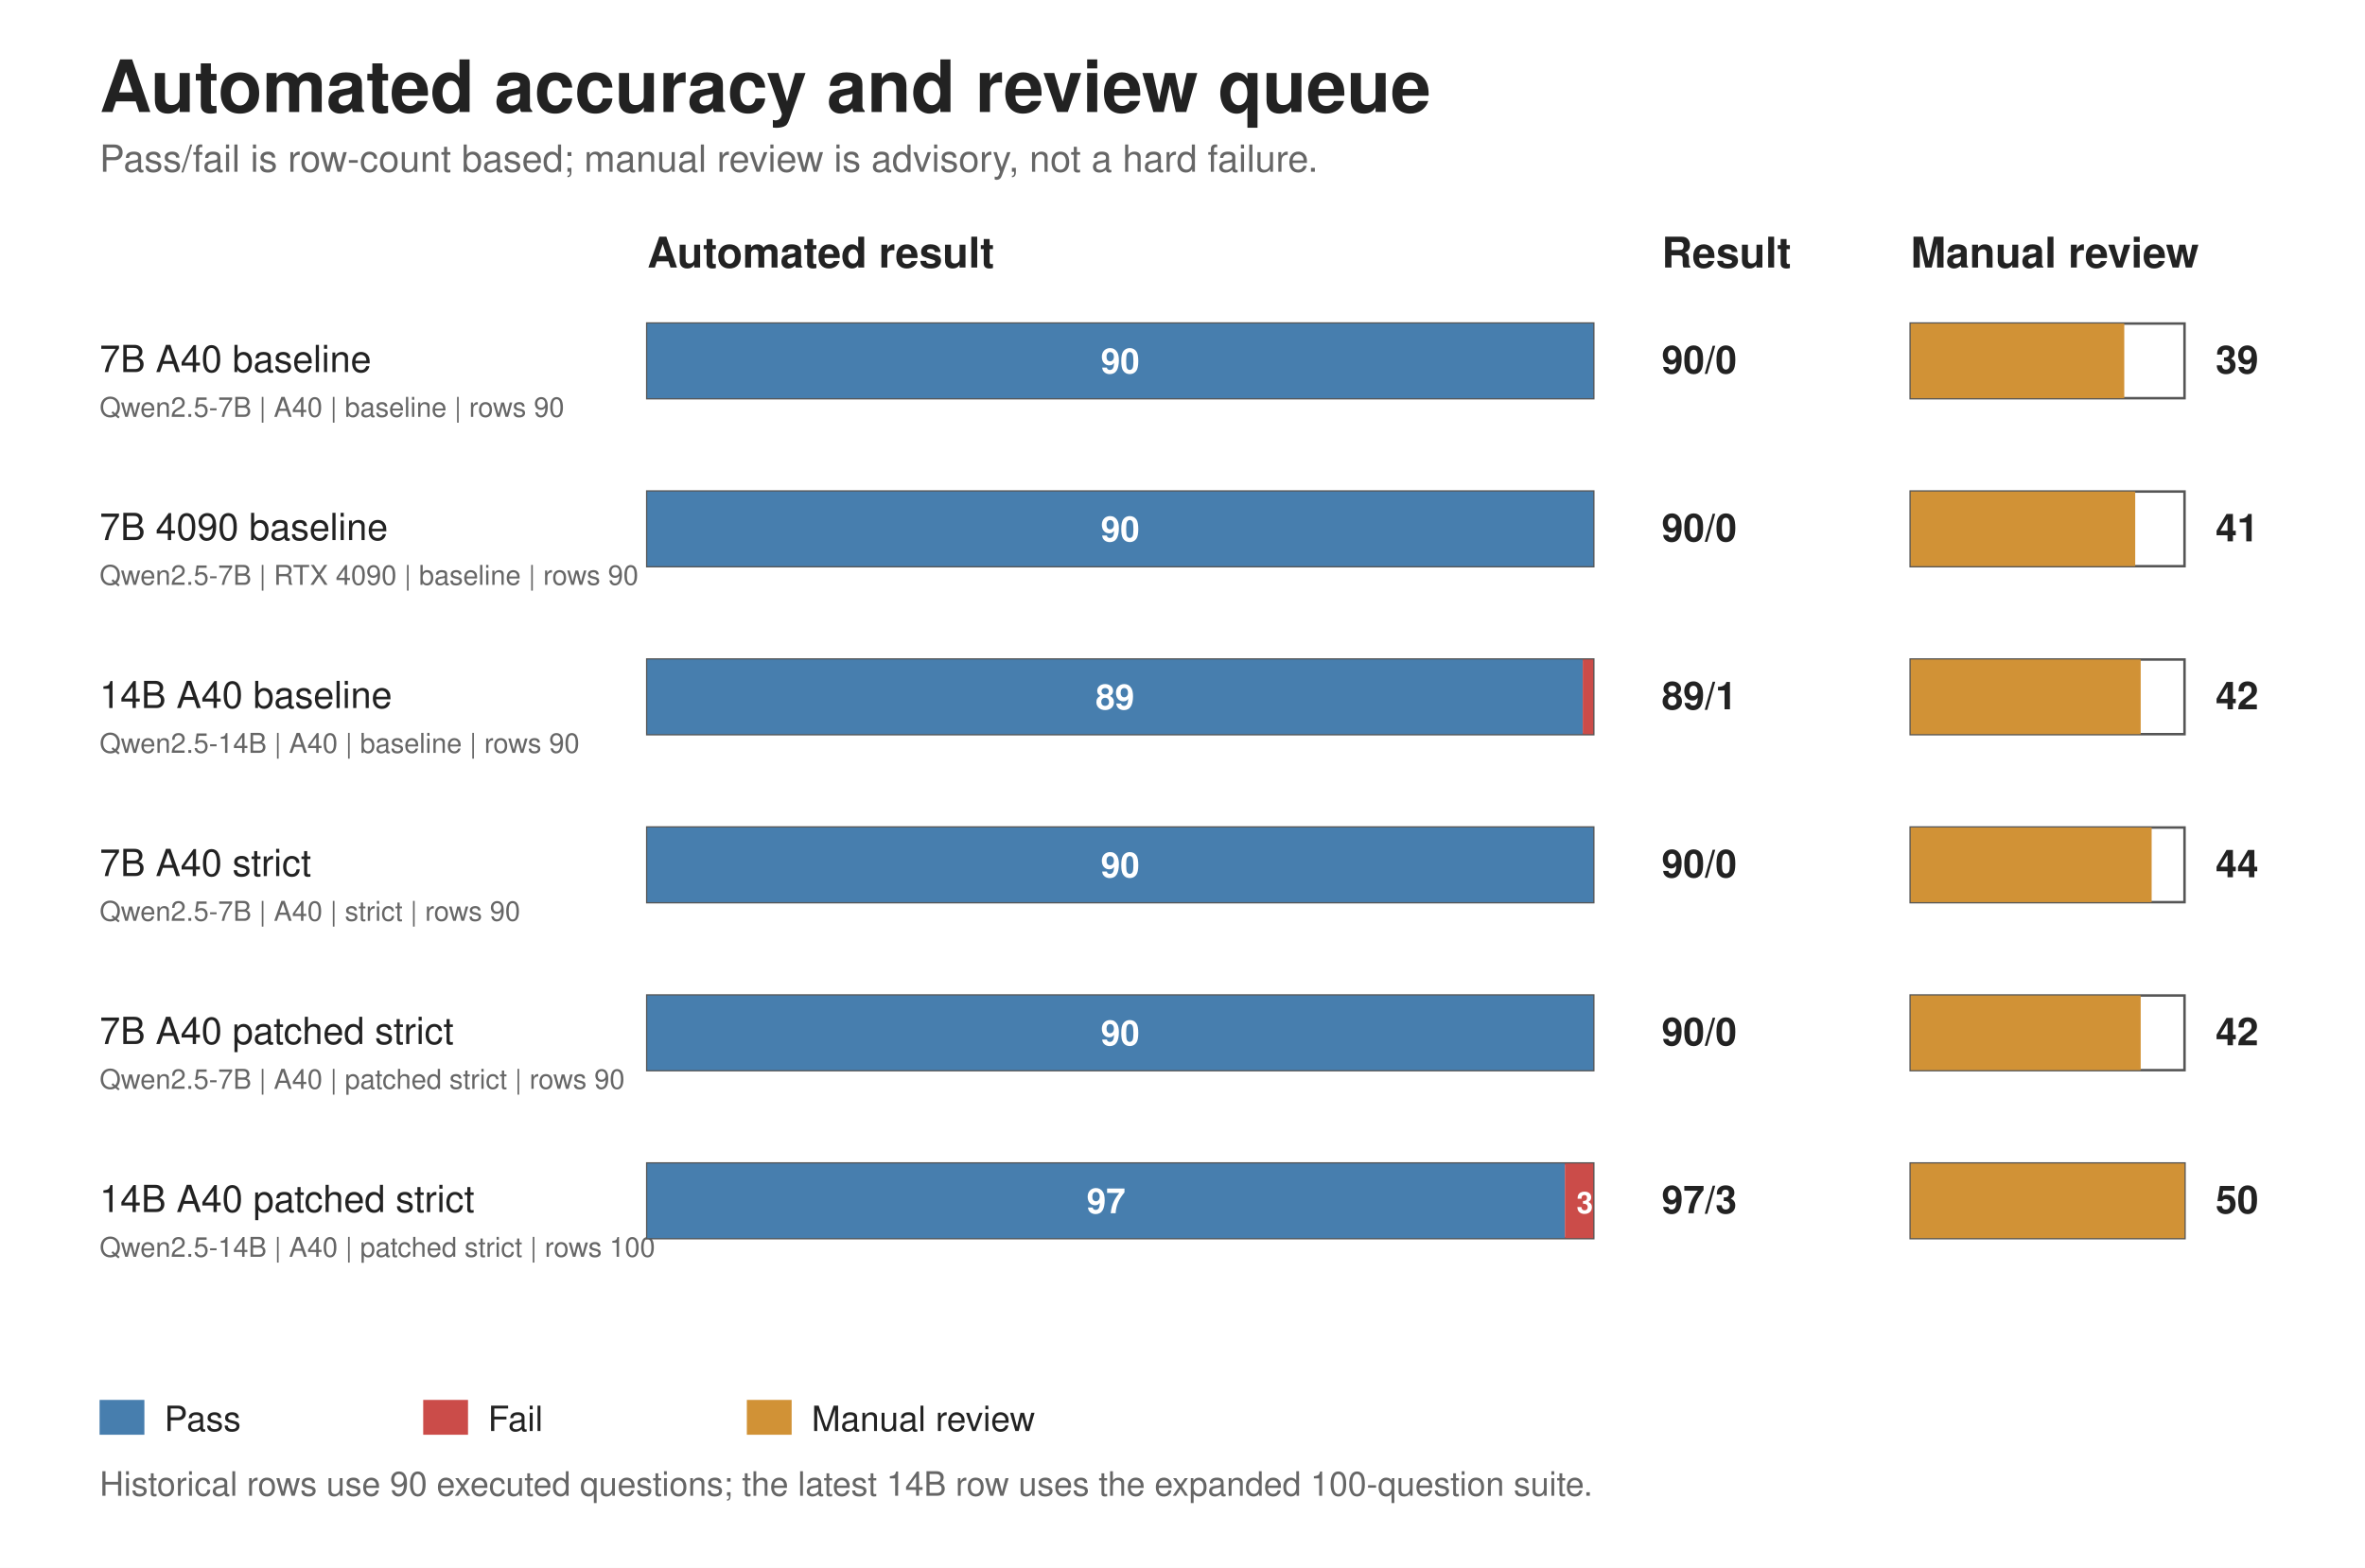
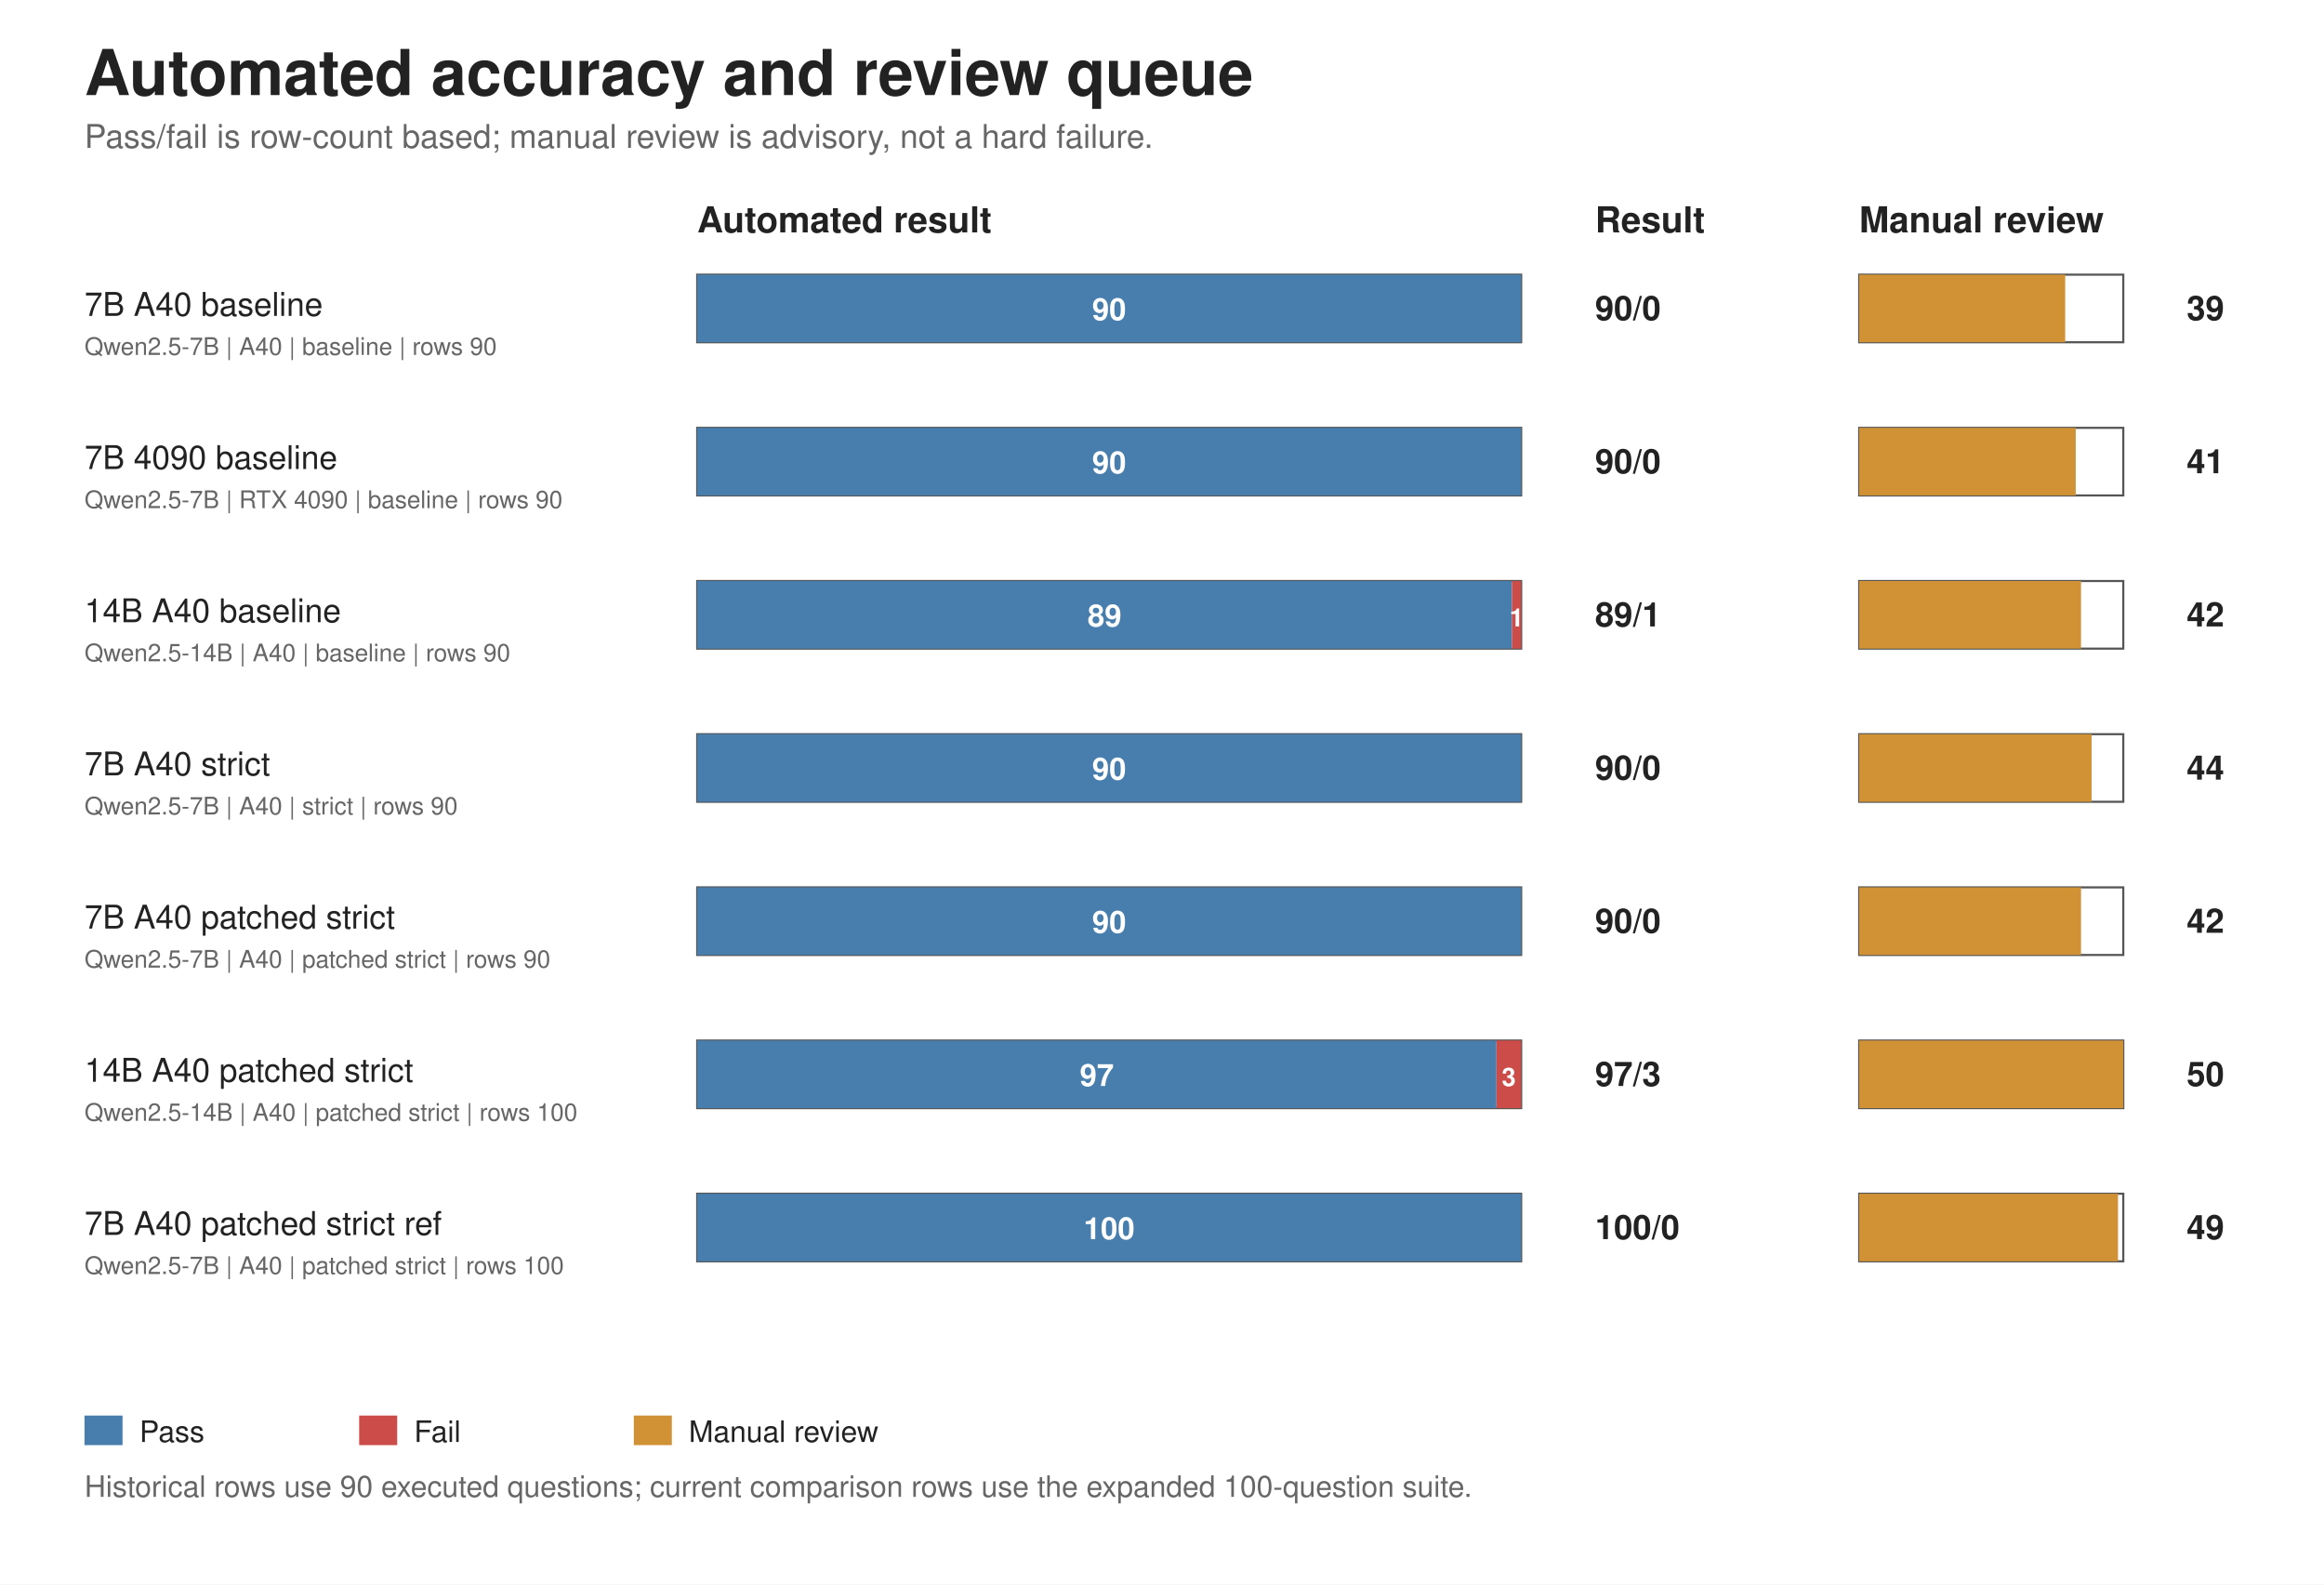
- <svg xmlns="http://www.w3.org/2000/svg" viewBox="0 0 1900 1260" width="1900" height="1260">
-   <rect x="0" y="0" width="1900" height="1260" fill="white" />
-   <text x="80" y="90" font-family="Helvetica, Arial, sans-serif" font-size="58" font-weight="700" fill="#222222" text-anchor="start">Automated accuracy and review queue</text>
-   <text x="80" y="138" font-family="Helvetica, Arial, sans-serif" font-size="30" font-weight="400" fill="#666666" text-anchor="start">Pass/fail is row-count based; manual review is advisory, not a hard failure.</text>
-   <text x="520" y="215" font-family="Helvetica, Arial, sans-serif" font-size="34" font-weight="700" fill="#222222" text-anchor="start">Automated result</text>
-   <text x="1335" y="215" font-family="Helvetica, Arial, sans-serif" font-size="34" font-weight="700" fill="#222222" text-anchor="start">Result</text>
-   <text x="1535" y="215" font-family="Helvetica, Arial, sans-serif" font-size="34" font-weight="700" fill="#222222" text-anchor="start">Manual review</text>
-   <text x="80" y="299" font-family="Helvetica, Arial, sans-serif" font-size="30" font-weight="400" fill="#222222" text-anchor="start">7B A40 baseline</text>
-   <text x="80" y="335" font-family="Helvetica, Arial, sans-serif" font-size="22" font-weight="400" fill="#666666" text-anchor="start">Qwen2.5-7B | A40 | baseline | rows 90</text>
-   <rect x="520" y="260" width="760.00" height="60" rx="0" fill="#FFFFFF" stroke="#555555" stroke-width="2" />
-   <rect x="520" y="260" width="760.00" height="60" rx="0" fill="#477EAE" stroke="none" stroke-width="1" />
-   <text x="900.0" y="300" font-family="Helvetica, Arial, sans-serif" font-size="28" font-weight="700" fill="white" text-anchor="middle">90</text>
-   <text x="1335" y="300" font-family="Helvetica, Arial, sans-serif" font-size="31" font-weight="700" fill="#222222" text-anchor="start">90/0</text>
-   <rect x="1535" y="260" width="220.00" height="60" rx="0" fill="#FFFFFF" stroke="#555555" stroke-width="2" />
-   <rect x="1535" y="260" width="171.60" height="60" rx="0" fill="#D19236" stroke="none" stroke-width="1" />
-   <text x="1780" y="300" font-family="Helvetica, Arial, sans-serif" font-size="31" font-weight="700" fill="#222222" text-anchor="start">39</text>
-   <text x="80" y="434" font-family="Helvetica, Arial, sans-serif" font-size="30" font-weight="400" fill="#222222" text-anchor="start">7B 4090 baseline</text>
-   <text x="80" y="470" font-family="Helvetica, Arial, sans-serif" font-size="22" font-weight="400" fill="#666666" text-anchor="start">Qwen2.5-7B | RTX 4090 | baseline | rows 90</text>
-   <rect x="520" y="395" width="760.00" height="60" rx="0" fill="#FFFFFF" stroke="#555555" stroke-width="2" />
-   <rect x="520" y="395" width="760.00" height="60" rx="0" fill="#477EAE" stroke="none" stroke-width="1" />
-   <text x="900.0" y="435" font-family="Helvetica, Arial, sans-serif" font-size="28" font-weight="700" fill="white" text-anchor="middle">90</text>
-   <text x="1335" y="435" font-family="Helvetica, Arial, sans-serif" font-size="31" font-weight="700" fill="#222222" text-anchor="start">90/0</text>
-   <rect x="1535" y="395" width="220.00" height="60" rx="0" fill="#FFFFFF" stroke="#555555" stroke-width="2" />
-   <rect x="1535" y="395" width="180.40" height="60" rx="0" fill="#D19236" stroke="none" stroke-width="1" />
-   <text x="1780" y="435" font-family="Helvetica, Arial, sans-serif" font-size="31" font-weight="700" fill="#222222" text-anchor="start">41</text>
-   <text x="80" y="569" font-family="Helvetica, Arial, sans-serif" font-size="30" font-weight="400" fill="#222222" text-anchor="start">14B A40 baseline</text>
-   <text x="80" y="605" font-family="Helvetica, Arial, sans-serif" font-size="22" font-weight="400" fill="#666666" text-anchor="start">Qwen2.5-14B | A40 | baseline | rows 90</text>
-   <rect x="520" y="530" width="760.00" height="60" rx="0" fill="#FFFFFF" stroke="#555555" stroke-width="2" />
-   <rect x="520" y="530" width="751.56" height="60" rx="0" fill="#477EAE" stroke="none" stroke-width="1" />
-   <rect x="1271.556" y="530" width="8.44" height="60" rx="0" fill="#CB4C49" stroke="none" stroke-width="1" />
-   <text x="895.778" y="570" font-family="Helvetica, Arial, sans-serif" font-size="28" font-weight="700" fill="white" text-anchor="middle">89</text>
-   <text x="1287.556" y="570" font-family="Helvetica, Arial, sans-serif" font-size="24" font-weight="700" fill="white" text-anchor="middle">1</text>
-   <text x="1335" y="570" font-family="Helvetica, Arial, sans-serif" font-size="31" font-weight="700" fill="#222222" text-anchor="start">89/1</text>
-   <rect x="1535" y="530" width="220.00" height="60" rx="0" fill="#FFFFFF" stroke="#555555" stroke-width="2" />
-   <rect x="1535" y="530" width="184.80" height="60" rx="0" fill="#D19236" stroke="none" stroke-width="1" />
-   <text x="1780" y="570" font-family="Helvetica, Arial, sans-serif" font-size="31" font-weight="700" fill="#222222" text-anchor="start">42</text>
-   <text x="80" y="704" font-family="Helvetica, Arial, sans-serif" font-size="30" font-weight="400" fill="#222222" text-anchor="start">7B A40 strict</text>
-   <text x="80" y="740" font-family="Helvetica, Arial, sans-serif" font-size="22" font-weight="400" fill="#666666" text-anchor="start">Qwen2.5-7B | A40 | strict | rows 90</text>
-   <rect x="520" y="665" width="760.00" height="60" rx="0" fill="#FFFFFF" stroke="#555555" stroke-width="2" />
-   <rect x="520" y="665" width="760.00" height="60" rx="0" fill="#477EAE" stroke="none" stroke-width="1" />
-   <text x="900.0" y="705" font-family="Helvetica, Arial, sans-serif" font-size="28" font-weight="700" fill="white" text-anchor="middle">90</text>
-   <text x="1335" y="705" font-family="Helvetica, Arial, sans-serif" font-size="31" font-weight="700" fill="#222222" text-anchor="start">90/0</text>
-   <rect x="1535" y="665" width="220.00" height="60" rx="0" fill="#FFFFFF" stroke="#555555" stroke-width="2" />
-   <rect x="1535" y="665" width="193.60" height="60" rx="0" fill="#D19236" stroke="none" stroke-width="1" />
-   <text x="1780" y="705" font-family="Helvetica, Arial, sans-serif" font-size="31" font-weight="700" fill="#222222" text-anchor="start">44</text>
-   <text x="80" y="839" font-family="Helvetica, Arial, sans-serif" font-size="30" font-weight="400" fill="#222222" text-anchor="start">7B A40 patched strict</text>
-   <text x="80" y="875" font-family="Helvetica, Arial, sans-serif" font-size="22" font-weight="400" fill="#666666" text-anchor="start">Qwen2.5-7B | A40 | patched strict | rows 90</text>
-   <rect x="520" y="800" width="760.00" height="60" rx="0" fill="#FFFFFF" stroke="#555555" stroke-width="2" />
-   <rect x="520" y="800" width="760.00" height="60" rx="0" fill="#477EAE" stroke="none" stroke-width="1" />
-   <text x="900.0" y="840" font-family="Helvetica, Arial, sans-serif" font-size="28" font-weight="700" fill="white" text-anchor="middle">90</text>
-   <text x="1335" y="840" font-family="Helvetica, Arial, sans-serif" font-size="31" font-weight="700" fill="#222222" text-anchor="start">90/0</text>
-   <rect x="1535" y="800" width="220.00" height="60" rx="0" fill="#FFFFFF" stroke="#555555" stroke-width="2" />
-   <rect x="1535" y="800" width="184.80" height="60" rx="0" fill="#D19236" stroke="none" stroke-width="1" />
-   <text x="1780" y="840" font-family="Helvetica, Arial, sans-serif" font-size="31" font-weight="700" fill="#222222" text-anchor="start">42</text>
-   <text x="80" y="974" font-family="Helvetica, Arial, sans-serif" font-size="30" font-weight="400" fill="#222222" text-anchor="start">14B A40 patched strict</text>
-   <text x="80" y="1010" font-family="Helvetica, Arial, sans-serif" font-size="22" font-weight="400" fill="#666666" text-anchor="start">Qwen2.5-14B | A40 | patched strict | rows 100</text>
-   <rect x="520" y="935" width="760.00" height="60" rx="0" fill="#FFFFFF" stroke="#555555" stroke-width="2" />
-   <rect x="520" y="935" width="737.20" height="60" rx="0" fill="#477EAE" stroke="none" stroke-width="1" />
-   <rect x="1257.2" y="935" width="22.80" height="60" rx="0" fill="#CB4C49" stroke="none" stroke-width="1" />
-   <text x="888.6" y="975" font-family="Helvetica, Arial, sans-serif" font-size="28" font-weight="700" fill="white" text-anchor="middle">97</text>
-   <text x="1273.2" y="975" font-family="Helvetica, Arial, sans-serif" font-size="24" font-weight="700" fill="white" text-anchor="middle">3</text>
-   <text x="1335" y="975" font-family="Helvetica, Arial, sans-serif" font-size="31" font-weight="700" fill="#222222" text-anchor="start">97/3</text>
-   <rect x="1535" y="935" width="220.00" height="60" rx="0" fill="#FFFFFF" stroke="#555555" stroke-width="2" />
-   <rect x="1535" y="935" width="220.00" height="60" rx="0" fill="#D19236" stroke="none" stroke-width="1" />
-   <text x="1780" y="975" font-family="Helvetica, Arial, sans-serif" font-size="31" font-weight="700" fill="#222222" text-anchor="start">50</text>
-   <rect x="80" y="1125" width="36.00" height="28" rx="0" fill="#477EAE" stroke="none" stroke-width="1" />
-   <text x="132" y="1150" font-family="Helvetica, Arial, sans-serif" font-size="28" font-weight="400" fill="#222222" text-anchor="start">Pass</text>
-   <rect x="340" y="1125" width="36.00" height="28" rx="0" fill="#CB4C49" stroke="none" stroke-width="1" />
-   <text x="392" y="1150" font-family="Helvetica, Arial, sans-serif" font-size="28" font-weight="400" fill="#222222" text-anchor="start">Fail</text>
-   <rect x="600" y="1125" width="36.00" height="28" rx="0" fill="#D19236" stroke="none" stroke-width="1" />
-   <text x="652" y="1150" font-family="Helvetica, Arial, sans-serif" font-size="28" font-weight="400" fill="#222222" text-anchor="start">Manual review</text>
-   <text x="80" y="1202" font-family="Helvetica, Arial, sans-serif" font-size="27" font-weight="400" fill="#666666" text-anchor="start">Historical rows use 90 executed questions; the latest 14B row uses the expanded 100-question suite.</text>
+ <svg xmlns="http://www.w3.org/2000/svg" viewBox="0 0 2200 1500" width="2200" height="1500">
+   <rect x="0" y="0" width="2200" height="1500" fill="white" />
+   <text x="80" y="90" font-family="Helvetica, Arial, sans-serif" font-size="60" font-weight="700" fill="#222222" text-anchor="start">Automated accuracy and review queue</text>
+   <text x="80" y="140" font-family="Helvetica, Arial, sans-serif" font-size="31" font-weight="400" fill="#666666" text-anchor="start">Pass/fail is row-count based; manual review is advisory, not a hard failure.</text>
+   <text x="660" y="220" font-family="Helvetica, Arial, sans-serif" font-size="34" font-weight="700" fill="#222222" text-anchor="start">Automated result</text>
+   <text x="1510" y="220" font-family="Helvetica, Arial, sans-serif" font-size="34" font-weight="700" fill="#222222" text-anchor="start">Result</text>
+   <text x="1760" y="220" font-family="Helvetica, Arial, sans-serif" font-size="34" font-weight="700" fill="#222222" text-anchor="start">Manual review</text>
+   <text x="80" y="299" font-family="Helvetica, Arial, sans-serif" font-size="31" font-weight="400" fill="#222222" text-anchor="start">7B A40 baseline</text>
+   <text x="80" y="336" font-family="Helvetica, Arial, sans-serif" font-size="23" font-weight="400" fill="#666666" text-anchor="start">Qwen2.5-7B | A40 | baseline | rows 90</text>
+   <rect x="660" y="260" width="780.00" height="64" rx="0" fill="#FFFFFF" stroke="#555555" stroke-width="2" />
+   <rect x="660" y="260" width="780.00" height="64" rx="0" fill="#477EAE" stroke="none" stroke-width="1" />
+   <text x="1050.0" y="303" font-family="Helvetica, Arial, sans-serif" font-size="29" font-weight="700" fill="white" text-anchor="middle">90</text>
+   <text x="1510" y="303" font-family="Helvetica, Arial, sans-serif" font-size="32" font-weight="700" fill="#222222" text-anchor="start">90/0</text>
+   <rect x="1760" y="260" width="250.00" height="64" rx="0" fill="#FFFFFF" stroke="#555555" stroke-width="2" />
+   <rect x="1760" y="260" width="195.00" height="64" rx="0" fill="#D19236" stroke="none" stroke-width="1" />
+   <text x="2070" y="303" font-family="Helvetica, Arial, sans-serif" font-size="32" font-weight="700" fill="#222222" text-anchor="start">39</text>
+   <text x="80" y="444" font-family="Helvetica, Arial, sans-serif" font-size="31" font-weight="400" fill="#222222" text-anchor="start">7B 4090 baseline</text>
+   <text x="80" y="481" font-family="Helvetica, Arial, sans-serif" font-size="23" font-weight="400" fill="#666666" text-anchor="start">Qwen2.5-7B | RTX 4090 | baseline | rows 90</text>
+   <rect x="660" y="405" width="780.00" height="64" rx="0" fill="#FFFFFF" stroke="#555555" stroke-width="2" />
+   <rect x="660" y="405" width="780.00" height="64" rx="0" fill="#477EAE" stroke="none" stroke-width="1" />
+   <text x="1050.0" y="448" font-family="Helvetica, Arial, sans-serif" font-size="29" font-weight="700" fill="white" text-anchor="middle">90</text>
+   <text x="1510" y="448" font-family="Helvetica, Arial, sans-serif" font-size="32" font-weight="700" fill="#222222" text-anchor="start">90/0</text>
+   <rect x="1760" y="405" width="250.00" height="64" rx="0" fill="#FFFFFF" stroke="#555555" stroke-width="2" />
+   <rect x="1760" y="405" width="205.00" height="64" rx="0" fill="#D19236" stroke="none" stroke-width="1" />
+   <text x="2070" y="448" font-family="Helvetica, Arial, sans-serif" font-size="32" font-weight="700" fill="#222222" text-anchor="start">41</text>
+   <text x="80" y="589" font-family="Helvetica, Arial, sans-serif" font-size="31" font-weight="400" fill="#222222" text-anchor="start">14B A40 baseline</text>
+   <text x="80" y="626" font-family="Helvetica, Arial, sans-serif" font-size="23" font-weight="400" fill="#666666" text-anchor="start">Qwen2.5-14B | A40 | baseline | rows 90</text>
+   <rect x="660" y="550" width="780.00" height="64" rx="0" fill="#FFFFFF" stroke="#555555" stroke-width="2" />
+   <rect x="660" y="550" width="771.33" height="64" rx="0" fill="#477EAE" stroke="none" stroke-width="1" />
+   <rect x="1431.333" y="550" width="8.67" height="64" rx="0" fill="#CB4C49" stroke="none" stroke-width="1" />
+   <text x="1045.667" y="593" font-family="Helvetica, Arial, sans-serif" font-size="29" font-weight="700" fill="white" text-anchor="middle">89</text>
+   <text x="1435.667" y="593" font-family="Helvetica, Arial, sans-serif" font-size="24" font-weight="700" fill="white" text-anchor="middle">1</text>
+   <text x="1510" y="593" font-family="Helvetica, Arial, sans-serif" font-size="32" font-weight="700" fill="#222222" text-anchor="start">89/1</text>
+   <rect x="1760" y="550" width="250.00" height="64" rx="0" fill="#FFFFFF" stroke="#555555" stroke-width="2" />
+   <rect x="1760" y="550" width="210.00" height="64" rx="0" fill="#D19236" stroke="none" stroke-width="1" />
+   <text x="2070" y="593" font-family="Helvetica, Arial, sans-serif" font-size="32" font-weight="700" fill="#222222" text-anchor="start">42</text>
+   <text x="80" y="734" font-family="Helvetica, Arial, sans-serif" font-size="31" font-weight="400" fill="#222222" text-anchor="start">7B A40 strict</text>
+   <text x="80" y="771" font-family="Helvetica, Arial, sans-serif" font-size="23" font-weight="400" fill="#666666" text-anchor="start">Qwen2.5-7B | A40 | strict | rows 90</text>
+   <rect x="660" y="695" width="780.00" height="64" rx="0" fill="#FFFFFF" stroke="#555555" stroke-width="2" />
+   <rect x="660" y="695" width="780.00" height="64" rx="0" fill="#477EAE" stroke="none" stroke-width="1" />
+   <text x="1050.0" y="738" font-family="Helvetica, Arial, sans-serif" font-size="29" font-weight="700" fill="white" text-anchor="middle">90</text>
+   <text x="1510" y="738" font-family="Helvetica, Arial, sans-serif" font-size="32" font-weight="700" fill="#222222" text-anchor="start">90/0</text>
+   <rect x="1760" y="695" width="250.00" height="64" rx="0" fill="#FFFFFF" stroke="#555555" stroke-width="2" />
+   <rect x="1760" y="695" width="220.00" height="64" rx="0" fill="#D19236" stroke="none" stroke-width="1" />
+   <text x="2070" y="738" font-family="Helvetica, Arial, sans-serif" font-size="32" font-weight="700" fill="#222222" text-anchor="start">44</text>
+   <text x="80" y="879" font-family="Helvetica, Arial, sans-serif" font-size="31" font-weight="400" fill="#222222" text-anchor="start">7B A40 patched strict</text>
+   <text x="80" y="916" font-family="Helvetica, Arial, sans-serif" font-size="23" font-weight="400" fill="#666666" text-anchor="start">Qwen2.5-7B | A40 | patched strict | rows 90</text>
+   <rect x="660" y="840" width="780.00" height="64" rx="0" fill="#FFFFFF" stroke="#555555" stroke-width="2" />
+   <rect x="660" y="840" width="780.00" height="64" rx="0" fill="#477EAE" stroke="none" stroke-width="1" />
+   <text x="1050.0" y="883" font-family="Helvetica, Arial, sans-serif" font-size="29" font-weight="700" fill="white" text-anchor="middle">90</text>
+   <text x="1510" y="883" font-family="Helvetica, Arial, sans-serif" font-size="32" font-weight="700" fill="#222222" text-anchor="start">90/0</text>
+   <rect x="1760" y="840" width="250.00" height="64" rx="0" fill="#FFFFFF" stroke="#555555" stroke-width="2" />
+   <rect x="1760" y="840" width="210.00" height="64" rx="0" fill="#D19236" stroke="none" stroke-width="1" />
+   <text x="2070" y="883" font-family="Helvetica, Arial, sans-serif" font-size="32" font-weight="700" fill="#222222" text-anchor="start">42</text>
+   <text x="80" y="1024" font-family="Helvetica, Arial, sans-serif" font-size="31" font-weight="400" fill="#222222" text-anchor="start">14B A40 patched strict</text>
+   <text x="80" y="1061" font-family="Helvetica, Arial, sans-serif" font-size="23" font-weight="400" fill="#666666" text-anchor="start">Qwen2.5-14B | A40 | patched strict | rows 100</text>
+   <rect x="660" y="985" width="780.00" height="64" rx="0" fill="#FFFFFF" stroke="#555555" stroke-width="2" />
+   <rect x="660" y="985" width="756.60" height="64" rx="0" fill="#477EAE" stroke="none" stroke-width="1" />
+   <rect x="1416.6" y="985" width="23.40" height="64" rx="0" fill="#CB4C49" stroke="none" stroke-width="1" />
+   <text x="1038.3" y="1028" font-family="Helvetica, Arial, sans-serif" font-size="29" font-weight="700" fill="white" text-anchor="middle">97</text>
+   <text x="1428.3" y="1028" font-family="Helvetica, Arial, sans-serif" font-size="24" font-weight="700" fill="white" text-anchor="middle">3</text>
+   <text x="1510" y="1028" font-family="Helvetica, Arial, sans-serif" font-size="32" font-weight="700" fill="#222222" text-anchor="start">97/3</text>
+   <rect x="1760" y="985" width="250.00" height="64" rx="0" fill="#FFFFFF" stroke="#555555" stroke-width="2" />
+   <rect x="1760" y="985" width="250.00" height="64" rx="0" fill="#D19236" stroke="none" stroke-width="1" />
+   <text x="2070" y="1028" font-family="Helvetica, Arial, sans-serif" font-size="32" font-weight="700" fill="#222222" text-anchor="start">50</text>
+   <text x="80" y="1169" font-family="Helvetica, Arial, sans-serif" font-size="31" font-weight="400" fill="#222222" text-anchor="start">7B A40 patched strict ref</text>
+   <text x="80" y="1206" font-family="Helvetica, Arial, sans-serif" font-size="23" font-weight="400" fill="#666666" text-anchor="start">Qwen2.5-7B | A40 | patched strict | rows 100</text>
+   <rect x="660" y="1130" width="780.00" height="64" rx="0" fill="#FFFFFF" stroke="#555555" stroke-width="2" />
+   <rect x="660" y="1130" width="780.00" height="64" rx="0" fill="#477EAE" stroke="none" stroke-width="1" />
+   <text x="1050.0" y="1173" font-family="Helvetica, Arial, sans-serif" font-size="29" font-weight="700" fill="white" text-anchor="middle">100</text>
+   <text x="1510" y="1173" font-family="Helvetica, Arial, sans-serif" font-size="32" font-weight="700" fill="#222222" text-anchor="start">100/0</text>
+   <rect x="1760" y="1130" width="250.00" height="64" rx="0" fill="#FFFFFF" stroke="#555555" stroke-width="2" />
+   <rect x="1760" y="1130" width="245.00" height="64" rx="0" fill="#D19236" stroke="none" stroke-width="1" />
+   <text x="2070" y="1173" font-family="Helvetica, Arial, sans-serif" font-size="32" font-weight="700" fill="#222222" text-anchor="start">49</text>
+   <rect x="80" y="1340" width="36.00" height="28" rx="0" fill="#477EAE" stroke="none" stroke-width="1" />
+   <text x="132" y="1365" font-family="Helvetica, Arial, sans-serif" font-size="28" font-weight="400" fill="#222222" text-anchor="start">Pass</text>
+   <rect x="340" y="1340" width="36.00" height="28" rx="0" fill="#CB4C49" stroke="none" stroke-width="1" />
+   <text x="392" y="1365" font-family="Helvetica, Arial, sans-serif" font-size="28" font-weight="400" fill="#222222" text-anchor="start">Fail</text>
+   <rect x="600" y="1340" width="36.00" height="28" rx="0" fill="#D19236" stroke="none" stroke-width="1" />
+   <text x="652" y="1365" font-family="Helvetica, Arial, sans-serif" font-size="28" font-weight="400" fill="#222222" text-anchor="start">Manual review</text>
+   <text x="80" y="1417" font-family="Helvetica, Arial, sans-serif" font-size="28" font-weight="400" fill="#666666" text-anchor="start">Historical rows use 90 executed questions; current comparison rows use the expanded 100-question suite.</text>
</svg>
